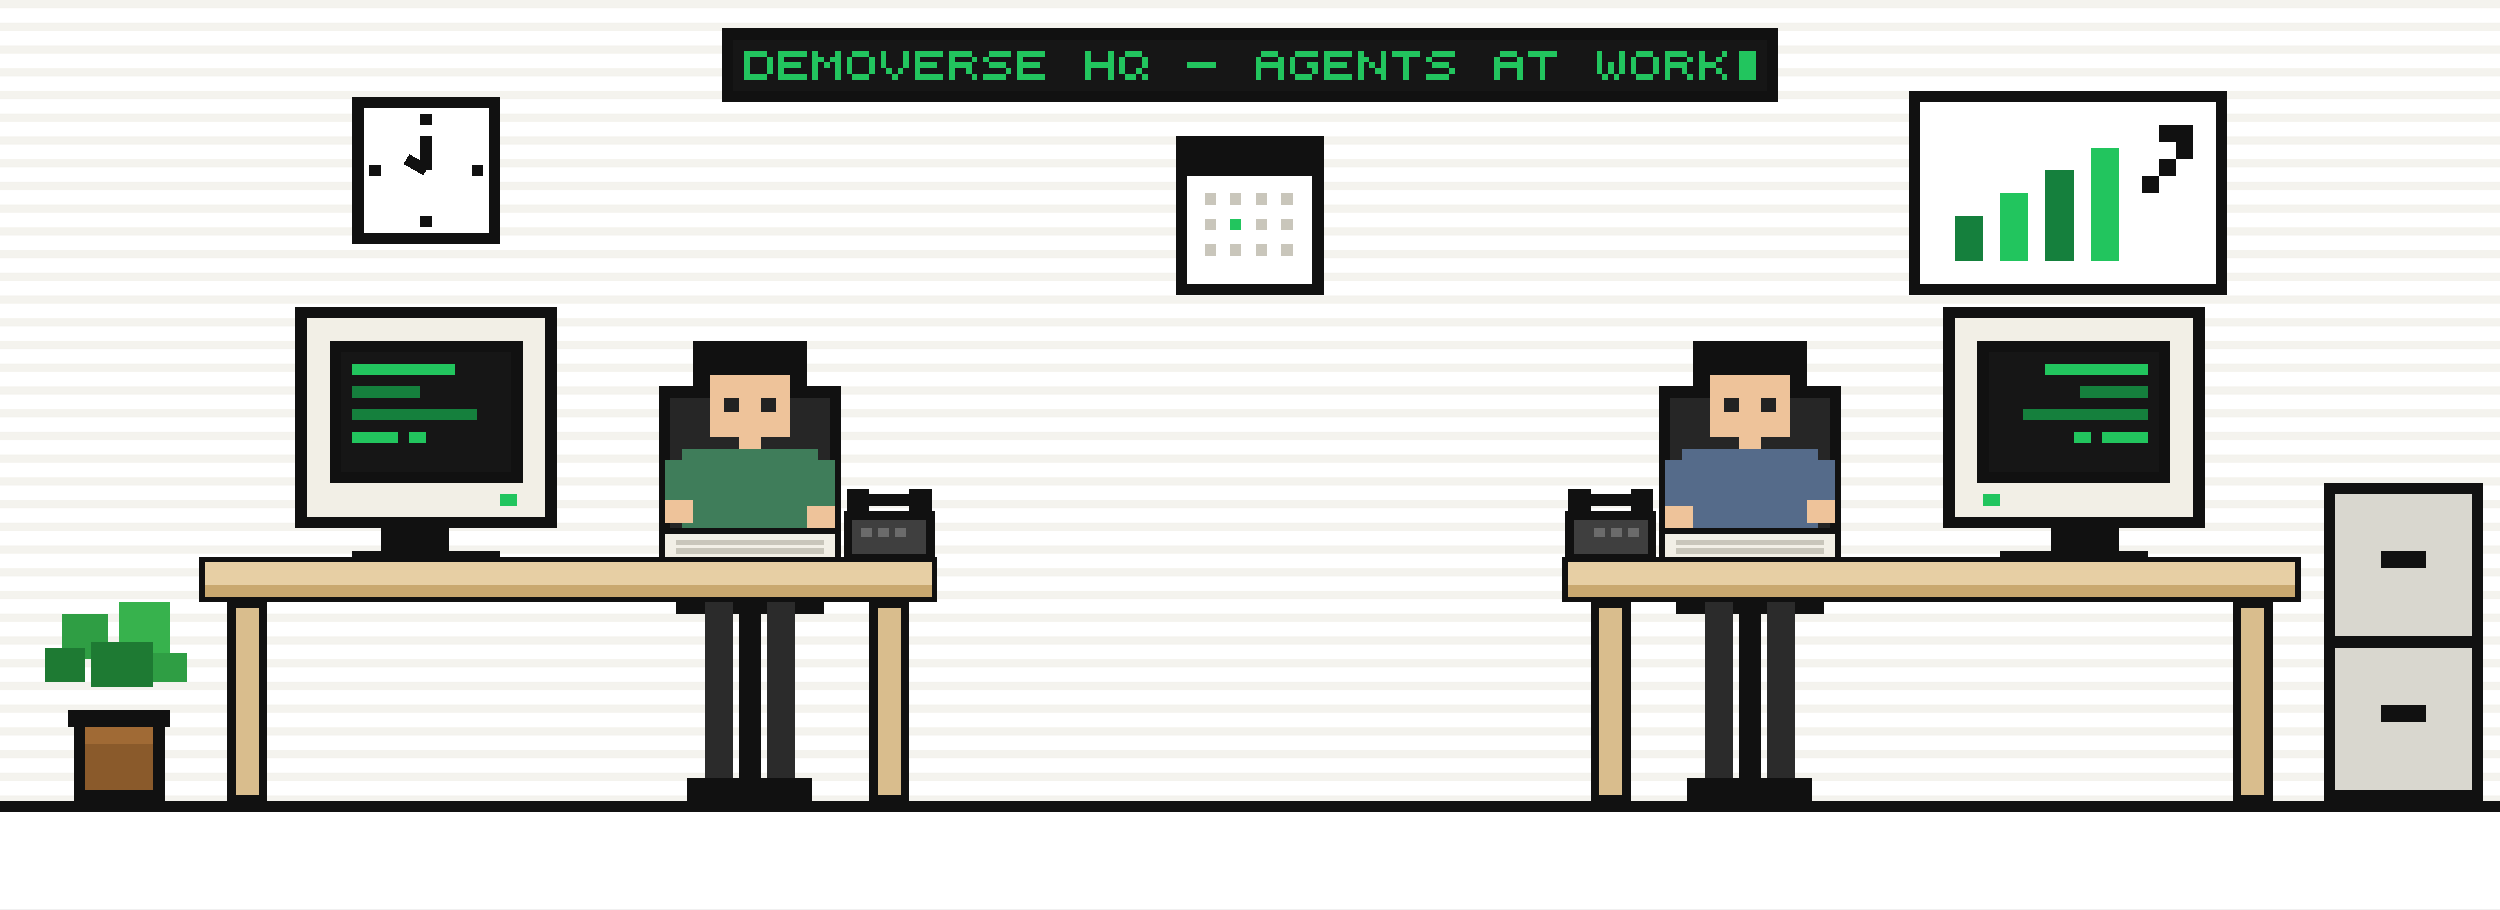
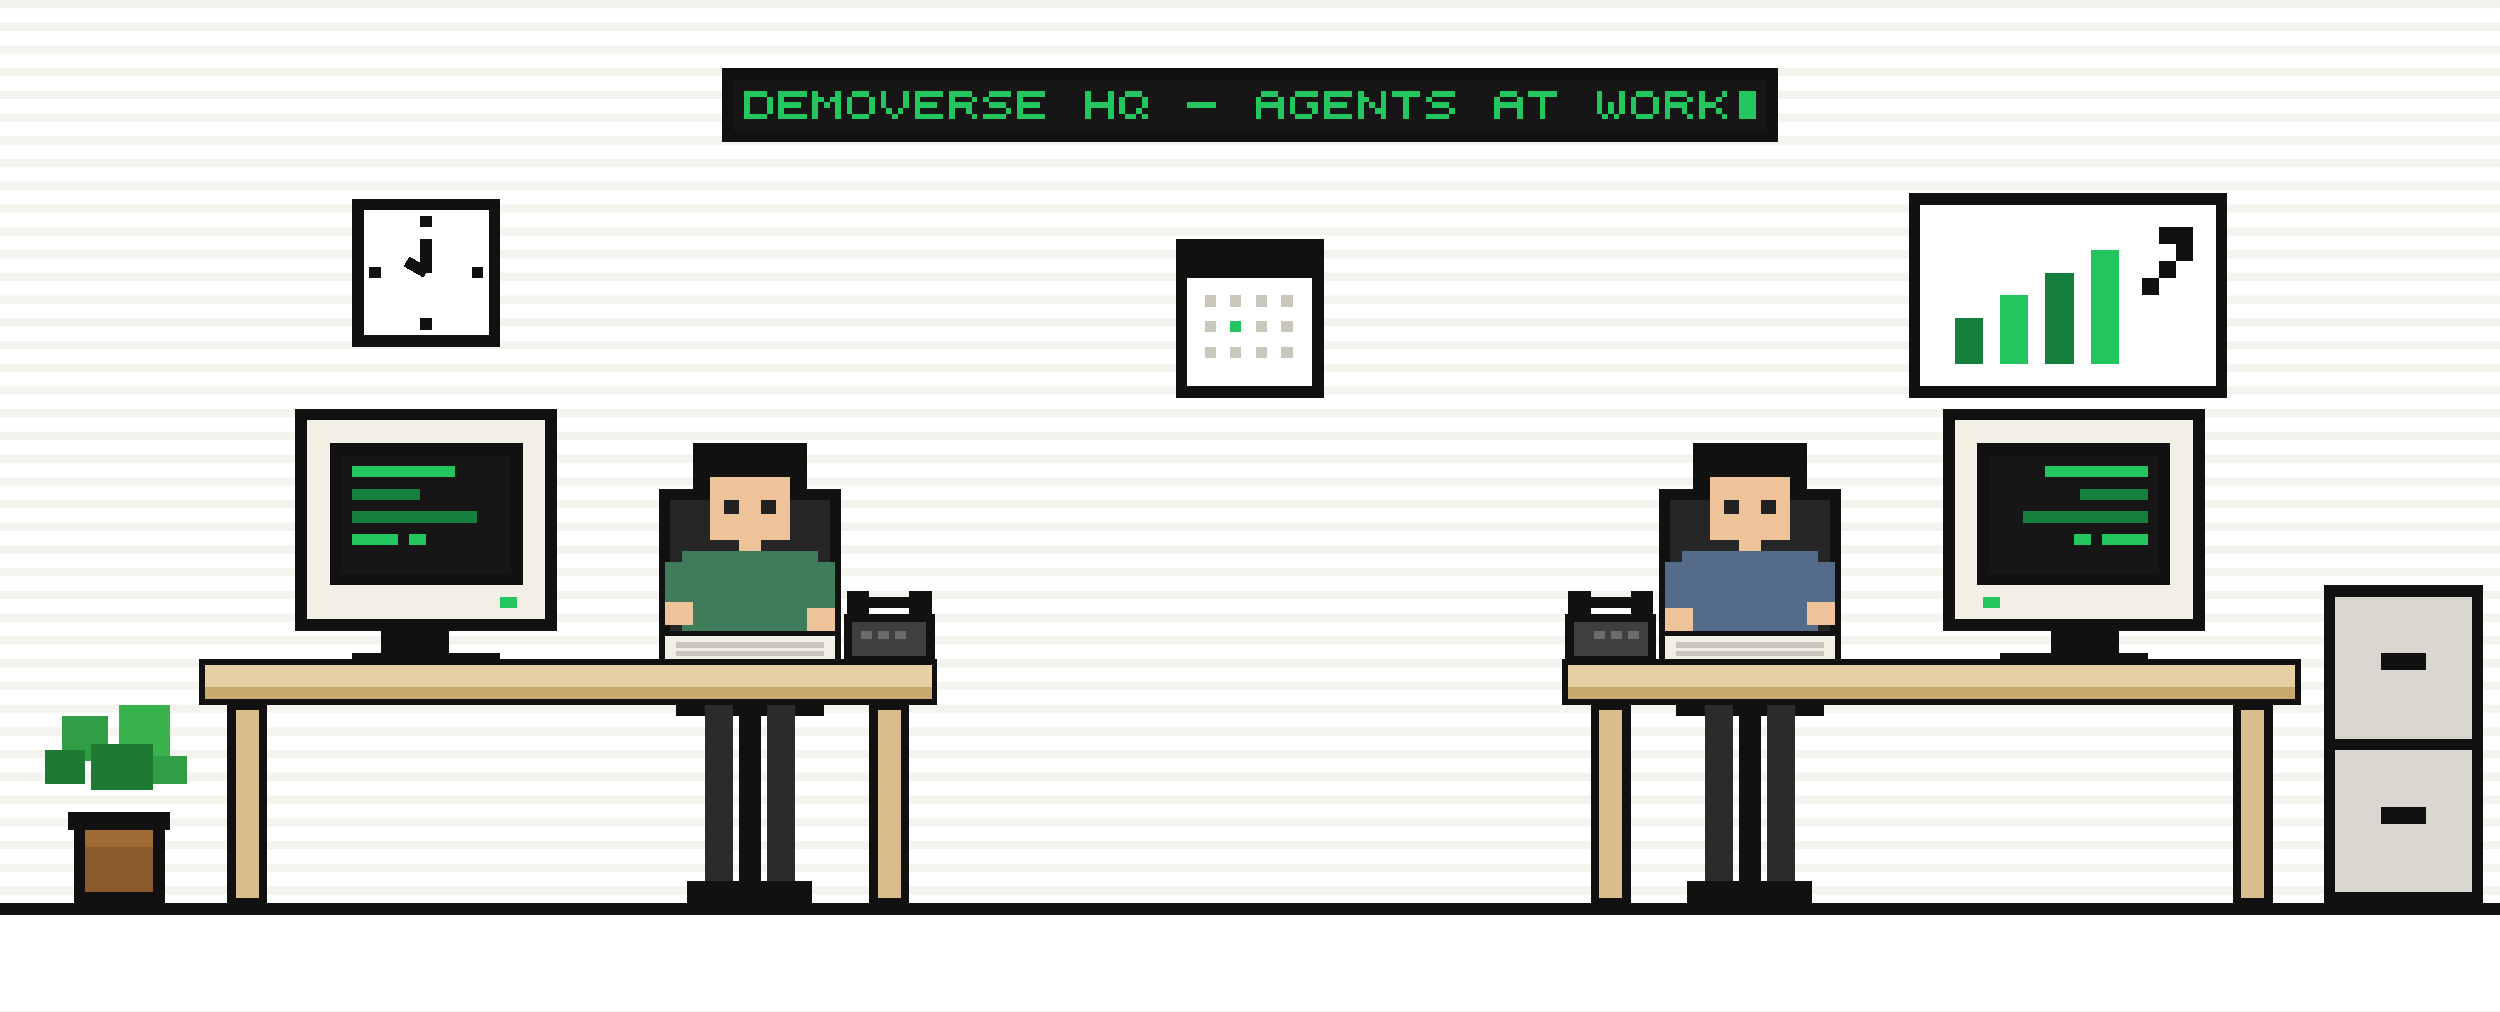
- <svg xmlns="http://www.w3.org/2000/svg" viewBox="0 0 880 320" shape-rendering="crispEdges" role="img" aria-label="An 8-bit pixel-art office on a white background: a green LED wall sign reads DEMOVERSE HQ — AGENTS AT WORK above two agents sitting at desks typing on green-on-black CRT terminals; on a loop, one picks up the phone for a call, they turn to chat with each other in a speech-bubble exchange, then the other takes a call and both go back to typing.">
+ <svg xmlns="http://www.w3.org/2000/svg" viewBox="0 0 880 356" shape-rendering="crispEdges" role="img" aria-label="An 8-bit pixel-art office on a white background: a green LED wall sign reads DEMOVERSE HQ — AGENTS AT WORK above two agents sitting at desks typing on green-on-black CRT terminals; on a loop, one picks up the phone and closes a deal — their CRT flashes WON with a big checkmark while they throw their arms up and cheer under falling confetti and gold coins — then the two chat in a speech-bubble exchange, the other takes a call and wins a deal of their own, and everyone goes back to typing.">
  <defs>
    <pattern id="stripes" width="8" height="8" patternUnits="userSpaceOnUse">
      <rect width="8" height="8" fill="#ffffff" />
      <rect width="8" height="3" fill="#f4f3ee" />
    </pattern>
    <g id="crt">
      <rect x="30" y="78" width="24" height="8" fill="#111" />
      <rect x="20" y="86" width="52" height="4" fill="#111" />
      <rect x="0" y="0" width="92" height="78" fill="#111" />
      <rect x="4" y="4" width="84" height="70" fill="#f2efe6" />
      <rect x="12" y="12" width="68" height="50" fill="#111" />
      <rect x="16" y="16" width="60" height="42" fill="#161616" />
      <rect x="20" y="20" width="36" height="4" fill="#22c55e" />
      <rect x="20" y="28" width="24" height="4" fill="#15803d">
        <animate attributeName="opacity" calcMode="discrete" values="1;0;1" keyTimes="0;.5;.75" dur="4s" repeatCount="indefinite" />
      </rect>
      <rect x="48" y="28" width="16" height="4" fill="#15803d" opacity="0">
        <animate attributeName="opacity" calcMode="discrete" values="0;1;0" keyTimes="0;.5;.75" dur="4s" repeatCount="indefinite" />
      </rect>
      <rect x="20" y="36" width="44" height="4" fill="#15803d" />
      <rect x="20" y="44" width="16" height="4" fill="#22c55e" />
      <rect x="40" y="44" width="6" height="4" fill="#22c55e">
        <animate attributeName="opacity" calcMode="discrete" values="1;0" keyTimes="0;.5" dur=".8s" repeatCount="indefinite" />
      </rect>
      <rect x="72" y="66" width="6" height="4" fill="#22c55e" />
    </g>
    <g id="kbd">
      <rect width="64" height="12" fill="#111" />
      <rect x="2" y="2" width="60" height="8" fill="#f2efe6" />
      <rect x="6" y="4" width="52" height="2" fill="#c9c6bb" />
      <rect x="6" y="7" width="52" height="2" fill="#c9c6bb" />
    </g>
    <g id="a-type">
      <rect x="8" y="0" width="40" height="12" fill="#111" />
      <rect x="8" y="12" width="6" height="8" fill="#111" />
      <rect x="42" y="12" width="6" height="8" fill="#111" />
      <rect x="14" y="12" width="28" height="22" fill="#eec39a" />
      <rect x="19" y="20" width="5" height="5" fill="#222" />
      <rect x="32" y="20" width="5" height="5" fill="#222" />
      <rect x="24" y="34" width="8" height="4" fill="#eec39a" />
      <rect x="4" y="38" width="48" height="46" />
      <rect x="-2" y="42" width="8" height="18" />
      <rect x="50" y="42" width="8" height="18" />
      <g>
        <rect x="-2" y="56" width="10" height="8" fill="#eec39a" />
        <rect x="48" y="58" width="10" height="8" fill="#eec39a" />
        <animate attributeName="opacity" calcMode="discrete" values="1;0" keyTimes="0;.5" dur=".4s" repeatCount="indefinite" />
      </g>
      <g opacity="0">
        <rect x="-2" y="58" width="10" height="8" fill="#eec39a" />
        <rect x="48" y="56" width="10" height="8" fill="#eec39a" />
        <animate attributeName="opacity" calcMode="discrete" values="0;1" keyTimes="0;.5" dur=".4s" repeatCount="indefinite" />
      </g>
    </g>
    <g id="a-phone">
      <rect x="8" y="0" width="40" height="12" fill="#111" />
      <rect x="8" y="12" width="6" height="8" fill="#111" />
      <rect x="14" y="12" width="28" height="22" fill="#eec39a" />
      <rect x="19" y="20" width="5" height="5" fill="#222" />
      <rect x="32" y="20" width="5" height="5" fill="#222" />
      <rect x="25" y="29" width="6" height="3" fill="#7a4a2b">
        <animate attributeName="opacity" calcMode="discrete" values="1;0" keyTimes="0;.5" dur=".5s" repeatCount="indefinite" />
      </rect>
      <rect x="24" y="34" width="8" height="4" fill="#eec39a" />
      <rect x="4" y="38" width="48" height="46" />
      <rect x="-2" y="42" width="8" height="18" />
      <rect x="-2" y="56" width="10" height="8" fill="#eec39a" />
      <rect x="46" y="38" width="10" height="10" />
      <rect x="50" y="32" width="8" height="8" />
      <rect x="48" y="26" width="8" height="8" fill="#eec39a" />
      <rect x="48" y="4" width="8" height="24" fill="#111" />
      <rect x="46" y="2" width="12" height="6" fill="#111" />
    </g>
    <g id="a-talk">
      <rect x="8" y="0" width="40" height="12" fill="#111" />
      <rect x="8" y="12" width="10" height="14" fill="#111" />
      <rect x="18" y="12" width="24" height="22" fill="#eec39a" />
      <rect x="42" y="20" width="4" height="6" fill="#eec39a" />
      <rect x="33" y="18" width="5" height="5" fill="#222" />
      <rect x="35" y="28" width="6" height="3" fill="#7a4a2b">
        <animate attributeName="opacity" calcMode="discrete" values="1;0" keyTimes="0;.5" dur=".35s" repeatCount="indefinite" />
      </rect>
      <rect x="24" y="34" width="8" height="4" fill="#eec39a" />
      <rect x="4" y="38" width="48" height="46" />
      <rect x="-2" y="42" width="8" height="18" />
      <rect x="50" y="42" width="8" height="18" />
      <rect x="-2" y="56" width="10" height="8" fill="#eec39a" />
      <rect x="48" y="56" width="10" height="8" fill="#eec39a" />
    </g>
    <g id="handset-rest">
      <rect x="0" y="0" width="8" height="8" fill="#111" />
      <rect x="22" y="0" width="8" height="8" fill="#111" />
      <rect x="6" y="2" width="18" height="4" fill="#111" />
    </g>
    <g id="ring">
      <rect x="0" y="4" width="5" height="5" fill="#22c55e">
        <animate attributeName="opacity" calcMode="discrete" values="1;0" keyTimes="0;.5" dur=".3s" repeatCount="indefinite" />
      </rect>
      <rect x="9" y="0" width="4" height="4" fill="#22c55e">
        <animate attributeName="opacity" calcMode="discrete" values="0;1" keyTimes="0;.5" dur=".3s" repeatCount="indefinite" />
      </rect>
    </g>
    <g id="bubble">
      <rect x="0" y="0" width="88" height="44" fill="#111" />
      <rect x="3" y="3" width="82" height="38" fill="#fff" />
      <rect x="36" y="44" width="16" height="5" fill="#111" />
      <rect x="40" y="44" width="8" height="5" fill="#fff" />
      <rect x="40" y="49" width="10" height="5" fill="#111" />
      <rect x="43" y="49" width="4" height="5" fill="#fff" />
      <rect x="18" y="18" width="8" height="8" fill="#333" opacity="0">
        <animate attributeName="opacity" calcMode="discrete" values="0;1;0" keyTimes="0;.1;.9" dur="1.2s" repeatCount="indefinite" />
      </rect>
      <rect x="40" y="18" width="8" height="8" fill="#333" opacity="0">
        <animate attributeName="opacity" calcMode="discrete" values="0;1;0" keyTimes="0;.35;.9" dur="1.2s" repeatCount="indefinite" />
      </rect>
      <rect x="62" y="18" width="8" height="8" fill="#333" opacity="0">
        <animate attributeName="opacity" calcMode="discrete" values="0;1;0" keyTimes="0;.6;.9" dur="1.2s" repeatCount="indefinite" />
      </rect>
    </g>
+     <g id="a-cheer">
+       <rect x="8" y="0" width="40" height="12" fill="#111" />
+       <rect x="8" y="12" width="6" height="8" fill="#111" />
+       <rect x="42" y="12" width="6" height="8" fill="#111" />
+       <rect x="14" y="12" width="28" height="22" fill="#eec39a" />
+       <rect x="19" y="20" width="5" height="5" fill="#222" />
+       <rect x="32" y="20" width="5" height="5" fill="#222" />
+       <rect x="25" y="29" width="6" height="3" fill="#7a4a2b" />
+       <rect x="24" y="34" width="8" height="4" fill="#eec39a" />
+       <rect x="4" y="38" width="48" height="46" />
+       <g>
+         <rect x="-2" y="12" width="8" height="30" />
+         <rect x="50" y="12" width="8" height="30" />
+         <rect x="-2" y="4" width="10" height="8" fill="#eec39a" />
+         <rect x="48" y="4" width="10" height="8" fill="#eec39a" />
+         <animate attributeName="opacity" calcMode="discrete" values="1;0" keyTimes="0;.5" dur=".5s" repeatCount="indefinite" />
+       </g>
+       <g opacity="0">
+         <rect x="-2" y="24" width="8" height="18" />
+         <rect x="50" y="24" width="8" height="18" />
+         <rect x="-2" y="16" width="10" height="8" fill="#eec39a" />
+         <rect x="48" y="16" width="10" height="8" fill="#eec39a" />
+         <animate attributeName="opacity" calcMode="discrete" values="0;1" keyTimes="0;.5" dur=".5s" repeatCount="indefinite" />
+       </g>
+     </g>
+     <g id="win-screen">
+       <rect width="60" height="42" fill="#22c55e">
+         <animate attributeName="opacity" calcMode="discrete" values="1;0" keyTimes="0;.5" dur=".8s" repeatCount="indefinite" />
+       </rect>
+       <rect x="3" y="3" width="54" height="36" fill="#161616" />
+       <g fill="#22c55e" transform="translate(13,6)">
+         <use href="#g-W" />
+         <use href="#g-O" x="12" />
+         <use href="#g-N" x="24" />
+       </g>
+       <rect x="14" y="22" width="6" height="6" fill="#22c55e" />
+       <rect x="18" y="26" width="6" height="6" fill="#22c55e" />
+       <rect x="22" y="30" width="6" height="6" fill="#22c55e" />
+       <rect x="26" y="26" width="6" height="6" fill="#22c55e" />
+       <rect x="30" y="22" width="6" height="6" fill="#22c55e" />
+       <rect x="34" y="18" width="6" height="6" fill="#22c55e" />
+     </g>
+     <g id="coin">
+       <rect width="8" height="8" fill="#c9a86f" />
+       <rect x="2" y="2" width="4" height="4" fill="#e7cfa4" />
+     </g>
+     <g id="confetti">
+       <g>
+         <rect x="0" y="0" width="4" height="4" fill="#22c55e" />
+         <rect x="22" y="10" width="4" height="4" fill="#c9a86f" />
+         <rect x="44" y="4" width="4" height="4" fill="#15803d" />
+         <rect x="66" y="12" width="4" height="4" fill="#111" />
+         <rect x="88" y="6" width="4" height="4" fill="#22c55e" />
+         <animateTransform attributeName="transform" type="translate" calcMode="discrete" values="0 0;0 16;0 32;0 48;0 64;0 80;0 96;0 112" keyTimes="0;.125;.25;.375;.5;.625;.75;.875" dur="2s" repeatCount="indefinite" />
+       </g>
+       <g>
+         <rect x="12" y="-14" width="4" height="4" fill="#15803d" />
+         <rect x="34" y="-4" width="4" height="4" fill="#111" />
+         <rect x="56" y="-12" width="4" height="4" fill="#e7cfa4" />
+         <rect x="78" y="-2" width="4" height="4" fill="#22c55e" />
+         <animateTransform attributeName="transform" type="translate" calcMode="discrete" values="0 0;0 16;0 32;0 48;0 64;0 80;0 96;0 112" keyTimes="0;.125;.25;.375;.5;.625;.75;.875" dur="2.6s" repeatCount="indefinite" />
+       </g>
+       <g>
+         <use href="#coin" x="16" y="-8" />
+         <use href="#coin" x="70" y="0" />
+         <animateTransform attributeName="transform" type="translate" calcMode="discrete" values="0 0;0 16;0 32;0 48;0 64;0 80;0 96;0 112" keyTimes="0;.125;.25;.375;.5;.625;.75;.875" dur="3.2s" repeatCount="indefinite" />
+       </g>
+     </g>
    <g id="g-A">
      <rect x="2" width="6" height="2" />
      <rect y="2" width="2" height="8" />
      <rect x="8" y="2" width="2" height="8" />
      <rect x="2" y="4" width="6" height="2" />
    </g>
    <g id="g-D">
      <rect width="8" height="2" />
      <rect y="2" width="2" height="6" />
      <rect x="8" y="2" width="2" height="6" />
      <rect y="8" width="8" height="2" />
    </g>
    <g id="g-E">
      <rect width="10" height="2" />
      <rect y="2" width="2" height="6" />
      <rect y="4" width="8" height="2" />
      <rect y="8" width="10" height="2" />
    </g>
    <g id="g-G">
      <rect x="2" width="8" height="2" />
      <rect y="2" width="2" height="6" />
      <rect x="6" y="4" width="4" height="2" />
      <rect x="8" y="4" width="2" height="4" />
      <rect x="2" y="8" width="6" height="2" />
    </g>
    <g id="g-H">
      <rect width="2" height="10" />
      <rect x="8" width="2" height="10" />
      <rect x="2" y="4" width="6" height="2" />
    </g>
    <g id="g-K">
      <rect width="2" height="10" />
      <rect x="8" width="2" height="2" />
      <rect x="6" y="2" width="2" height="2" />
      <rect x="2" y="4" width="4" height="2" />
      <rect x="6" y="6" width="2" height="2" />
      <rect x="8" y="8" width="2" height="2" />
    </g>
    <g id="g-M">
      <rect width="2" height="10" />
      <rect x="8" width="2" height="10" />
      <rect x="2" y="2" width="2" height="2" />
      <rect x="6" y="2" width="2" height="2" />
      <rect x="4" y="4" width="2" height="2" />
    </g>
    <g id="g-N">
      <rect width="2" height="10" />
      <rect x="8" width="2" height="10" />
      <rect x="2" y="2" width="2" height="2" />
      <rect x="4" y="4" width="2" height="2" />
      <rect x="6" y="6" width="2" height="2" />
    </g>
    <g id="g-O">
      <rect x="2" width="6" height="2" />
      <rect y="2" width="2" height="6" />
      <rect x="8" y="2" width="2" height="6" />
      <rect x="2" y="8" width="6" height="2" />
    </g>
    <g id="g-Q">
      <rect x="2" width="6" height="2" />
      <rect y="2" width="2" height="6" />
      <rect x="8" y="2" width="2" height="4" />
      <rect x="6" y="6" width="2" height="2" />
      <rect x="2" y="8" width="4" height="2" />
      <rect x="8" y="8" width="2" height="2" />
    </g>
    <g id="g-R">
      <rect width="8" height="2" />
      <rect width="2" height="10" />
      <rect x="8" y="2" width="2" height="2" />
      <rect y="4" width="8" height="2" />
      <rect x="6" y="6" width="2" height="2" />
      <rect x="8" y="8" width="2" height="2" />
    </g>
    <g id="g-S">
      <rect x="2" width="8" height="2" />
      <rect y="2" width="2" height="2" />
      <rect x="2" y="4" width="6" height="2" />
      <rect x="8" y="6" width="2" height="2" />
      <rect y="8" width="8" height="2" />
    </g>
    <g id="g-T">
      <rect width="10" height="2" />
      <rect x="4" y="2" width="2" height="8" />
    </g>
    <g id="g-V">
      <rect width="2" height="6" />
      <rect x="8" width="2" height="6" />
      <rect x="2" y="6" width="2" height="2" />
      <rect x="6" y="6" width="2" height="2" />
      <rect x="4" y="8" width="2" height="2" />
    </g>
    <g id="g-W">
      <rect width="2" height="8" />
      <rect x="8" width="2" height="8" />
      <rect x="4" y="4" width="2" height="4" />
      <rect x="2" y="8" width="2" height="2" />
      <rect x="6" y="8" width="2" height="2" />
    </g>
    <g id="g-dash">
      <rect y="4" width="10" height="2" />
    </g>
    <g id="station-back">
      <rect x="232" y="136" width="64" height="66" fill="#111" />
      <rect x="236" y="140" width="56" height="58" fill="#262626" />
      <rect x="238" y="206" width="52" height="10" fill="#111" />
      <rect x="260" y="216" width="8" height="66" fill="#111" />
      <rect x="248" y="212" width="10" height="62" fill="#2b2b2b" />
      <rect x="270" y="212" width="10" height="62" fill="#2b2b2b" />
      <rect x="242" y="274" width="18" height="8" fill="#111" />
      <rect x="268" y="274" width="18" height="8" fill="#111" />
    </g>
    <g id="station-front">
      <rect x="70" y="196" width="260" height="16" fill="#111" />
      <rect x="72" y="198" width="256" height="12" fill="#e7cfa4" />
      <rect x="72" y="206" width="256" height="4" fill="#c9a86f" />
      <rect x="80" y="212" width="14" height="70" fill="#111" />
      <rect x="83" y="214" width="8" height="66" fill="#d9bd8d" />
      <rect x="306" y="212" width="14" height="70" fill="#111" />
      <rect x="309" y="214" width="8" height="66" fill="#d9bd8d" />
      <use href="#crt" x="104" y="108" />
      <use href="#kbd" x="232" y="186" />
      <rect x="297" y="180" width="32" height="18" fill="#111" />
      <rect x="300" y="183" width="26" height="12" fill="#3f3f3f" />
      <rect x="303" y="186" width="4" height="3" fill="#6b6b6b" />
      <rect x="309" y="186" width="4" height="3" fill="#6b6b6b" />
      <rect x="315" y="186" width="4" height="3" fill="#6b6b6b" />
    </g>
  </defs>
-   <rect width="880" height="320" fill="#ffffff" />
-   <rect width="880" height="282" fill="url(#stripes)" />
-   <rect y="282" width="880" height="4" fill="#111" />
-   <g transform="translate(254,10)">
+   <rect width="880" height="356" fill="#ffffff" />
+   <rect width="880" height="318" fill="url(#stripes)" />
+   <rect y="318" width="880" height="4" fill="#111" />
+   <g transform="translate(254,24)">
    <rect width="372" height="26" fill="#111" />
    <rect x="4" y="4" width="364" height="18" fill="#161616" />
    <g fill="#22c55e" transform="translate(8,8)">
      <use href="#g-D" />
      <use href="#g-E" x="12" />
      <use href="#g-M" x="24" />
      <use href="#g-O" x="36" />
      <use href="#g-V" x="48" />
      <use href="#g-E" x="60" />
      <use href="#g-R" x="72" />
      <use href="#g-S" x="84" />
      <use href="#g-E" x="96" />
      <use href="#g-H" x="120" />
      <use href="#g-Q" x="132" />
      <use href="#g-dash" x="156" />
      <use href="#g-A" x="180" />
      <use href="#g-G" x="192" />
      <use href="#g-E" x="204" />
      <use href="#g-N" x="216" />
      <use href="#g-T" x="228" />
      <use href="#g-S" x="240" />
      <use href="#g-A" x="264" />
      <use href="#g-T" x="276" />
      <use href="#g-W" x="300" />
      <use href="#g-O" x="312" />
      <use href="#g-R" x="324" />
      <use href="#g-K" x="336" />
      <rect x="350" width="6" height="10">
        <animate attributeName="opacity" calcMode="discrete" values="1;0" keyTimes="0;.5" dur="1s" repeatCount="indefinite" />
      </rect>
    </g>
  </g>
-   <g transform="translate(124,34)">
-     <rect width="52" height="52" fill="#111" />
-     <rect x="4" y="4" width="44" height="44" fill="#fff" />
-     <rect x="24" y="6" width="4" height="4" fill="#111" />
-     <rect x="42" y="24" width="4" height="4" fill="#111" />
-     <rect x="24" y="42" width="4" height="4" fill="#111" />
-     <rect x="6" y="24" width="4" height="4" fill="#111" />
-     <rect x="24" y="18" width="4" height="8" fill="#111" transform="rotate(300 26 26)" />
-     <rect x="24" y="14" width="4" height="12" fill="#111">
-       <animateTransform attributeName="transform" type="rotate" calcMode="discrete" values="0 26 26;90 26 26;180 26 26;270 26 26" keyTimes="0;.25;.5;.75" dur="16s" repeatCount="indefinite" />
-     </rect>
-   </g>
-   <g transform="translate(414,48)">
-     <rect width="52" height="56" fill="#111" />
-     <rect x="4" y="4" width="44" height="48" fill="#fff" />
-     <rect x="4" y="4" width="44" height="10" fill="#111" />
-     <rect x="10" y="20" width="4" height="4" fill="#c9c6bb" />
-     <rect x="19" y="20" width="4" height="4" fill="#c9c6bb" />
-     <rect x="28" y="20" width="4" height="4" fill="#c9c6bb" />
-     <rect x="37" y="20" width="4" height="4" fill="#c9c6bb" />
-     <rect x="10" y="29" width="4" height="4" fill="#c9c6bb" />
-     <rect x="19" y="29" width="4" height="4" fill="#22c55e" />
-     <rect x="28" y="29" width="4" height="4" fill="#c9c6bb" />
-     <rect x="37" y="29" width="4" height="4" fill="#c9c6bb" />
-     <rect x="10" y="38" width="4" height="4" fill="#c9c6bb" />
-     <rect x="19" y="38" width="4" height="4" fill="#c9c6bb" />
-     <rect x="28" y="38" width="4" height="4" fill="#c9c6bb" />
-     <rect x="37" y="38" width="4" height="4" fill="#c9c6bb" />
-   </g>
-   <g transform="translate(672,32)">
-     <rect width="112" height="72" fill="#111" />
-     <rect x="4" y="4" width="104" height="64" fill="#fff" />
-     <rect x="16" y="44" width="10" height="16" fill="#15803d" />
-     <rect x="32" y="36" width="10" height="24" fill="#22c55e" />
-     <rect x="48" y="28" width="10" height="32" fill="#15803d" />
-     <rect x="64" y="20" width="10" height="40" fill="#22c55e" />
-     <rect x="82" y="30" width="6" height="6" fill="#111" />
-     <rect x="88" y="24" width="6" height="6" fill="#111" />
-     <rect x="94" y="18" width="6" height="6" fill="#111" />
-     <rect x="94" y="12" width="6" height="6" fill="#111" />
-     <rect x="88" y="12" width="6" height="6" fill="#111" />
-   </g>
-   <g transform="translate(14,208)">
-     <rect x="8" y="8" width="16" height="16" fill="#2f9e44" />
-     <rect x="28" y="4" width="18" height="18" fill="#37b24d" />
-     <rect x="18" y="18" width="22" height="16" fill="#1e7a33" />
-     <rect x="2" y="20" width="14" height="12" fill="#1e7a33" />
-     <rect x="40" y="22" width="12" height="10" fill="#2f9e44" />
-     <rect x="10" y="42" width="36" height="6" fill="#111" />
-     <rect x="12" y="48" width="32" height="26" fill="#111" />
-     <rect x="16" y="48" width="24" height="22" fill="#8a5a2b" />
-     <rect x="16" y="48" width="24" height="6" fill="#a06a35" />
-   </g>
-   <g transform="translate(818,170)">
-     <rect width="56" height="112" fill="#111" />
-     <rect x="4" y="4" width="48" height="104" fill="#d9d7cf" />
-     <rect x="4" y="54" width="48" height="4" fill="#111" />
-     <rect x="20" y="24" width="16" height="6" fill="#111" />
-     <rect x="20" y="78" width="16" height="6" fill="#111" />
-   </g>
-   <use href="#station-back" />
-   <g>
-     <use href="#a-type" x="236" y="120" fill="#3f7d5a" />
-     <animate attributeName="opacity" calcMode="discrete" values="1;0;1" keyTimes="0;0.312;0.688" dur="16s" repeatCount="indefinite" />
-   </g>
-   <g opacity="0">
-     <use href="#a-phone" x="236" y="120" fill="#3f7d5a" />
-     <animate attributeName="opacity" calcMode="discrete" values="0;1;0" keyTimes="0;0.312;0.5" dur="16s" repeatCount="indefinite" />
-   </g>
-   <g opacity="0">
-     <use href="#a-talk" x="236" y="120" fill="#3f7d5a" />
-     <animate attributeName="opacity" calcMode="discrete" values="0;1;0" keyTimes="0;0.5;0.688" dur="16s" repeatCount="indefinite" />
-   </g>
-   <use href="#station-front" />
-   <g>
-     <use href="#handset-rest" x="298" y="172" />
-     <animate attributeName="opacity" calcMode="discrete" values="1;0;1" keyTimes="0;0.312;0.5" dur="16s" repeatCount="indefinite" />
-   </g>
-   <g opacity="0">
-     <use href="#ring" x="300" y="148" />
-     <animate attributeName="opacity" calcMode="discrete" values="0;1;0" keyTimes="0;0.281;0.312" dur="16s" repeatCount="indefinite" />
-   </g>
-   <g transform="translate(880,0) scale(-1,1)">
+   <g transform="translate(0,36)">
+     <g transform="translate(124,34)">
+       <rect width="52" height="52" fill="#111" />
+       <rect x="4" y="4" width="44" height="44" fill="#fff" />
+       <rect x="24" y="6" width="4" height="4" fill="#111" />
+       <rect x="42" y="24" width="4" height="4" fill="#111" />
+       <rect x="24" y="42" width="4" height="4" fill="#111" />
+       <rect x="6" y="24" width="4" height="4" fill="#111" />
+       <rect x="24" y="18" width="4" height="8" fill="#111" transform="rotate(300 26 26)" />
+       <rect x="24" y="14" width="4" height="12" fill="#111">
+         <animateTransform attributeName="transform" type="rotate" calcMode="discrete" values="0 26 26;90 26 26;180 26 26;270 26 26" keyTimes="0;.25;.5;.75" dur="14s" repeatCount="indefinite" />
+       </rect>
+     </g>
+     <g transform="translate(414,48)">
+       <rect width="52" height="56" fill="#111" />
+       <rect x="4" y="4" width="44" height="48" fill="#fff" />
+       <rect x="4" y="4" width="44" height="10" fill="#111" />
+       <rect x="10" y="20" width="4" height="4" fill="#c9c6bb" />
+       <rect x="19" y="20" width="4" height="4" fill="#c9c6bb" />
+       <rect x="28" y="20" width="4" height="4" fill="#c9c6bb" />
+       <rect x="37" y="20" width="4" height="4" fill="#c9c6bb" />
+       <rect x="10" y="29" width="4" height="4" fill="#c9c6bb" />
+       <rect x="19" y="29" width="4" height="4" fill="#22c55e" />
+       <rect x="28" y="29" width="4" height="4" fill="#c9c6bb" />
+       <rect x="37" y="29" width="4" height="4" fill="#c9c6bb" />
+       <rect x="10" y="38" width="4" height="4" fill="#c9c6bb" />
+       <rect x="19" y="38" width="4" height="4" fill="#c9c6bb" />
+       <rect x="28" y="38" width="4" height="4" fill="#c9c6bb" />
+       <rect x="37" y="38" width="4" height="4" fill="#c9c6bb" />
+     </g>
+     <g transform="translate(672,32)">
+       <rect width="112" height="72" fill="#111" />
+       <rect x="4" y="4" width="104" height="64" fill="#fff" />
+       <rect x="16" y="44" width="10" height="16" fill="#15803d" />
+       <rect x="32" y="36" width="10" height="24" fill="#22c55e" />
+       <rect x="48" y="28" width="10" height="32" fill="#15803d" />
+       <rect x="64" y="20" width="10" height="40" fill="#22c55e" />
+       <rect x="82" y="30" width="6" height="6" fill="#111" />
+       <rect x="88" y="24" width="6" height="6" fill="#111" />
+       <rect x="94" y="18" width="6" height="6" fill="#111" />
+       <rect x="94" y="12" width="6" height="6" fill="#111" />
+       <rect x="88" y="12" width="6" height="6" fill="#111" />
+     </g>
+     <g transform="translate(14,208)">
+       <rect x="8" y="8" width="16" height="16" fill="#2f9e44" />
+       <rect x="28" y="4" width="18" height="18" fill="#37b24d" />
+       <rect x="18" y="18" width="22" height="16" fill="#1e7a33" />
+       <rect x="2" y="20" width="14" height="12" fill="#1e7a33" />
+       <rect x="40" y="22" width="12" height="10" fill="#2f9e44" />
+       <rect x="10" y="42" width="36" height="6" fill="#111" />
+       <rect x="12" y="48" width="32" height="26" fill="#111" />
+       <rect x="16" y="48" width="24" height="22" fill="#8a5a2b" />
+       <rect x="16" y="48" width="24" height="6" fill="#a06a35" />
+     </g>
+     <g transform="translate(818,170)">
+       <rect width="56" height="112" fill="#111" />
+       <rect x="4" y="4" width="48" height="104" fill="#d9d7cf" />
+       <rect x="4" y="54" width="48" height="4" fill="#111" />
+       <rect x="20" y="24" width="16" height="6" fill="#111" />
+       <rect x="20" y="78" width="16" height="6" fill="#111" />
+     </g>
    <use href="#station-back" />
    <g>
-       <use href="#a-type" x="236" y="120" fill="#556b8a" />
-       <animate attributeName="opacity" calcMode="discrete" values="1;0;1" keyTimes="0;0.5;0.875" dur="16s" repeatCount="indefinite" />
-     </g>
-     <g opacity="0">
-       <use href="#a-phone" x="236" y="120" fill="#556b8a" />
-       <animate attributeName="opacity" calcMode="discrete" values="0;1;0" keyTimes="0;0.688;0.875" dur="16s" repeatCount="indefinite" />
-     </g>
-     <g opacity="0">
-       <use href="#a-talk" x="236" y="120" fill="#556b8a" />
-       <animate attributeName="opacity" calcMode="discrete" values="0;1;0" keyTimes="0;0.5;0.688" dur="16s" repeatCount="indefinite" />
+       <use href="#a-type" x="236" y="120" fill="#3f7d5a" />
+       <animate attributeName="opacity" calcMode="discrete" values="1;0;1;0;1;0;1" keyTimes="0;0.179;0.286;0.321;0.482;0.5;0.607" dur="28s" repeatCount="indefinite" />
+     </g>
+     <g opacity="0">
+       <use href="#a-phone" x="236" y="120" fill="#3f7d5a" />
+       <animate attributeName="opacity" calcMode="discrete" values="0;1;0" keyTimes="0;0.179;0.286" dur="28s" repeatCount="indefinite" />
+     </g>
+     <g opacity="0">
+       <use href="#a-talk" x="236" y="120" fill="#3f7d5a" />
+       <animate attributeName="opacity" calcMode="discrete" values="0;1;0" keyTimes="0;0.5;0.607" dur="28s" repeatCount="indefinite" />
+     </g>
+     <g opacity="0">
+       <use href="#a-cheer" x="236" y="120" fill="#3f7d5a" />
+       <animate attributeName="opacity" calcMode="discrete" values="0;1;0" keyTimes="0;0.321;0.482" dur="28s" repeatCount="indefinite" />
    </g>
    <use href="#station-front" />
    <g>
      <use href="#handset-rest" x="298" y="172" />
-       <animate attributeName="opacity" calcMode="discrete" values="1;0;1" keyTimes="0;0.688;0.875" dur="16s" repeatCount="indefinite" />
+       <animate attributeName="opacity" calcMode="discrete" values="1;0;1" keyTimes="0;0.179;0.286" dur="28s" repeatCount="indefinite" />
    </g>
    <g opacity="0">
      <use href="#ring" x="300" y="148" />
-       <animate attributeName="opacity" calcMode="discrete" values="0;1;0" keyTimes="0;0.656;0.688" dur="16s" repeatCount="indefinite" />
-     </g>
-   </g>
-   <g opacity="0">
-     <use href="#bubble" x="220" y="54" />
-     <animate attributeName="opacity" calcMode="discrete" values="0;1;0" keyTimes="0;0.5;0.594" dur="16s" repeatCount="indefinite" />
-   </g>
-   <g opacity="0">
-     <use href="#bubble" x="572" y="54" />
-     <animate attributeName="opacity" calcMode="discrete" values="0;1;0" keyTimes="0;0.594;0.688" dur="16s" repeatCount="indefinite" />
+       <animate attributeName="opacity" calcMode="discrete" values="0;1;0" keyTimes="0;0.161;0.179" dur="28s" repeatCount="indefinite" />
+     </g>
+     <g transform="translate(880,0) scale(-1,1)">
+       <use href="#station-back" />
+       <g>
+         <use href="#a-type" x="236" y="120" fill="#556b8a" />
+         <animate attributeName="opacity" calcMode="discrete" values="1;0;1;0;1;0;1" keyTimes="0;0.5;0.607;0.625;0.732;0.768;0.929" dur="28s" repeatCount="indefinite" />
+       </g>
+       <g opacity="0">
+         <use href="#a-phone" x="236" y="120" fill="#556b8a" />
+         <animate attributeName="opacity" calcMode="discrete" values="0;1;0" keyTimes="0;0.625;0.732" dur="28s" repeatCount="indefinite" />
+       </g>
+       <g opacity="0">
+         <use href="#a-talk" x="236" y="120" fill="#556b8a" />
+         <animate attributeName="opacity" calcMode="discrete" values="0;1;0" keyTimes="0;0.5;0.607" dur="28s" repeatCount="indefinite" />
+       </g>
+       <g opacity="0">
+         <use href="#a-cheer" x="236" y="120" fill="#556b8a" />
+         <animate attributeName="opacity" calcMode="discrete" values="0;1;0" keyTimes="0;0.768;0.929" dur="28s" repeatCount="indefinite" />
+       </g>
+       <use href="#station-front" />
+       <g>
+         <use href="#handset-rest" x="298" y="172" />
+         <animate attributeName="opacity" calcMode="discrete" values="1;0;1" keyTimes="0;0.625;0.732" dur="28s" repeatCount="indefinite" />
+       </g>
+       <g opacity="0">
+         <use href="#ring" x="300" y="148" />
+         <animate attributeName="opacity" calcMode="discrete" values="0;1;0" keyTimes="0;0.607;0.625" dur="28s" repeatCount="indefinite" />
+       </g>
+     </g>
+     <g opacity="0">
+       <use href="#bubble" x="220" y="54" />
+       <animate attributeName="opacity" calcMode="discrete" values="0;1;0" keyTimes="0;0.5;0.554" dur="28s" repeatCount="indefinite" />
+     </g>
+     <g opacity="0">
+       <use href="#bubble" x="572" y="54" />
+       <animate attributeName="opacity" calcMode="discrete" values="0;1;0" keyTimes="0;0.554;0.607" dur="28s" repeatCount="indefinite" />
+     </g>
+     <g opacity="0">
+       <use href="#win-screen" x="120" y="124" />
+       <animate attributeName="opacity" calcMode="discrete" values="0;1;0" keyTimes="0;0.304;0.482" dur="28s" repeatCount="indefinite" />
+     </g>
+     <g opacity="0">
+       <use href="#confetti" x="222" y="56" />
+       <animate attributeName="opacity" calcMode="discrete" values="0;1;0" keyTimes="0;0.321;0.482" dur="28s" repeatCount="indefinite" />
+     </g>
+     <g opacity="0">
+       <use href="#win-screen" x="700" y="124" />
+       <animate attributeName="opacity" calcMode="discrete" values="0;1;0" keyTimes="0;0.75;0.929" dur="28s" repeatCount="indefinite" />
+     </g>
+     <g opacity="0">
+       <use href="#confetti" x="566" y="56" />
+       <animate attributeName="opacity" calcMode="discrete" values="0;1;0" keyTimes="0;0.768;0.929" dur="28s" repeatCount="indefinite" />
+     </g>
  </g>
</svg>
